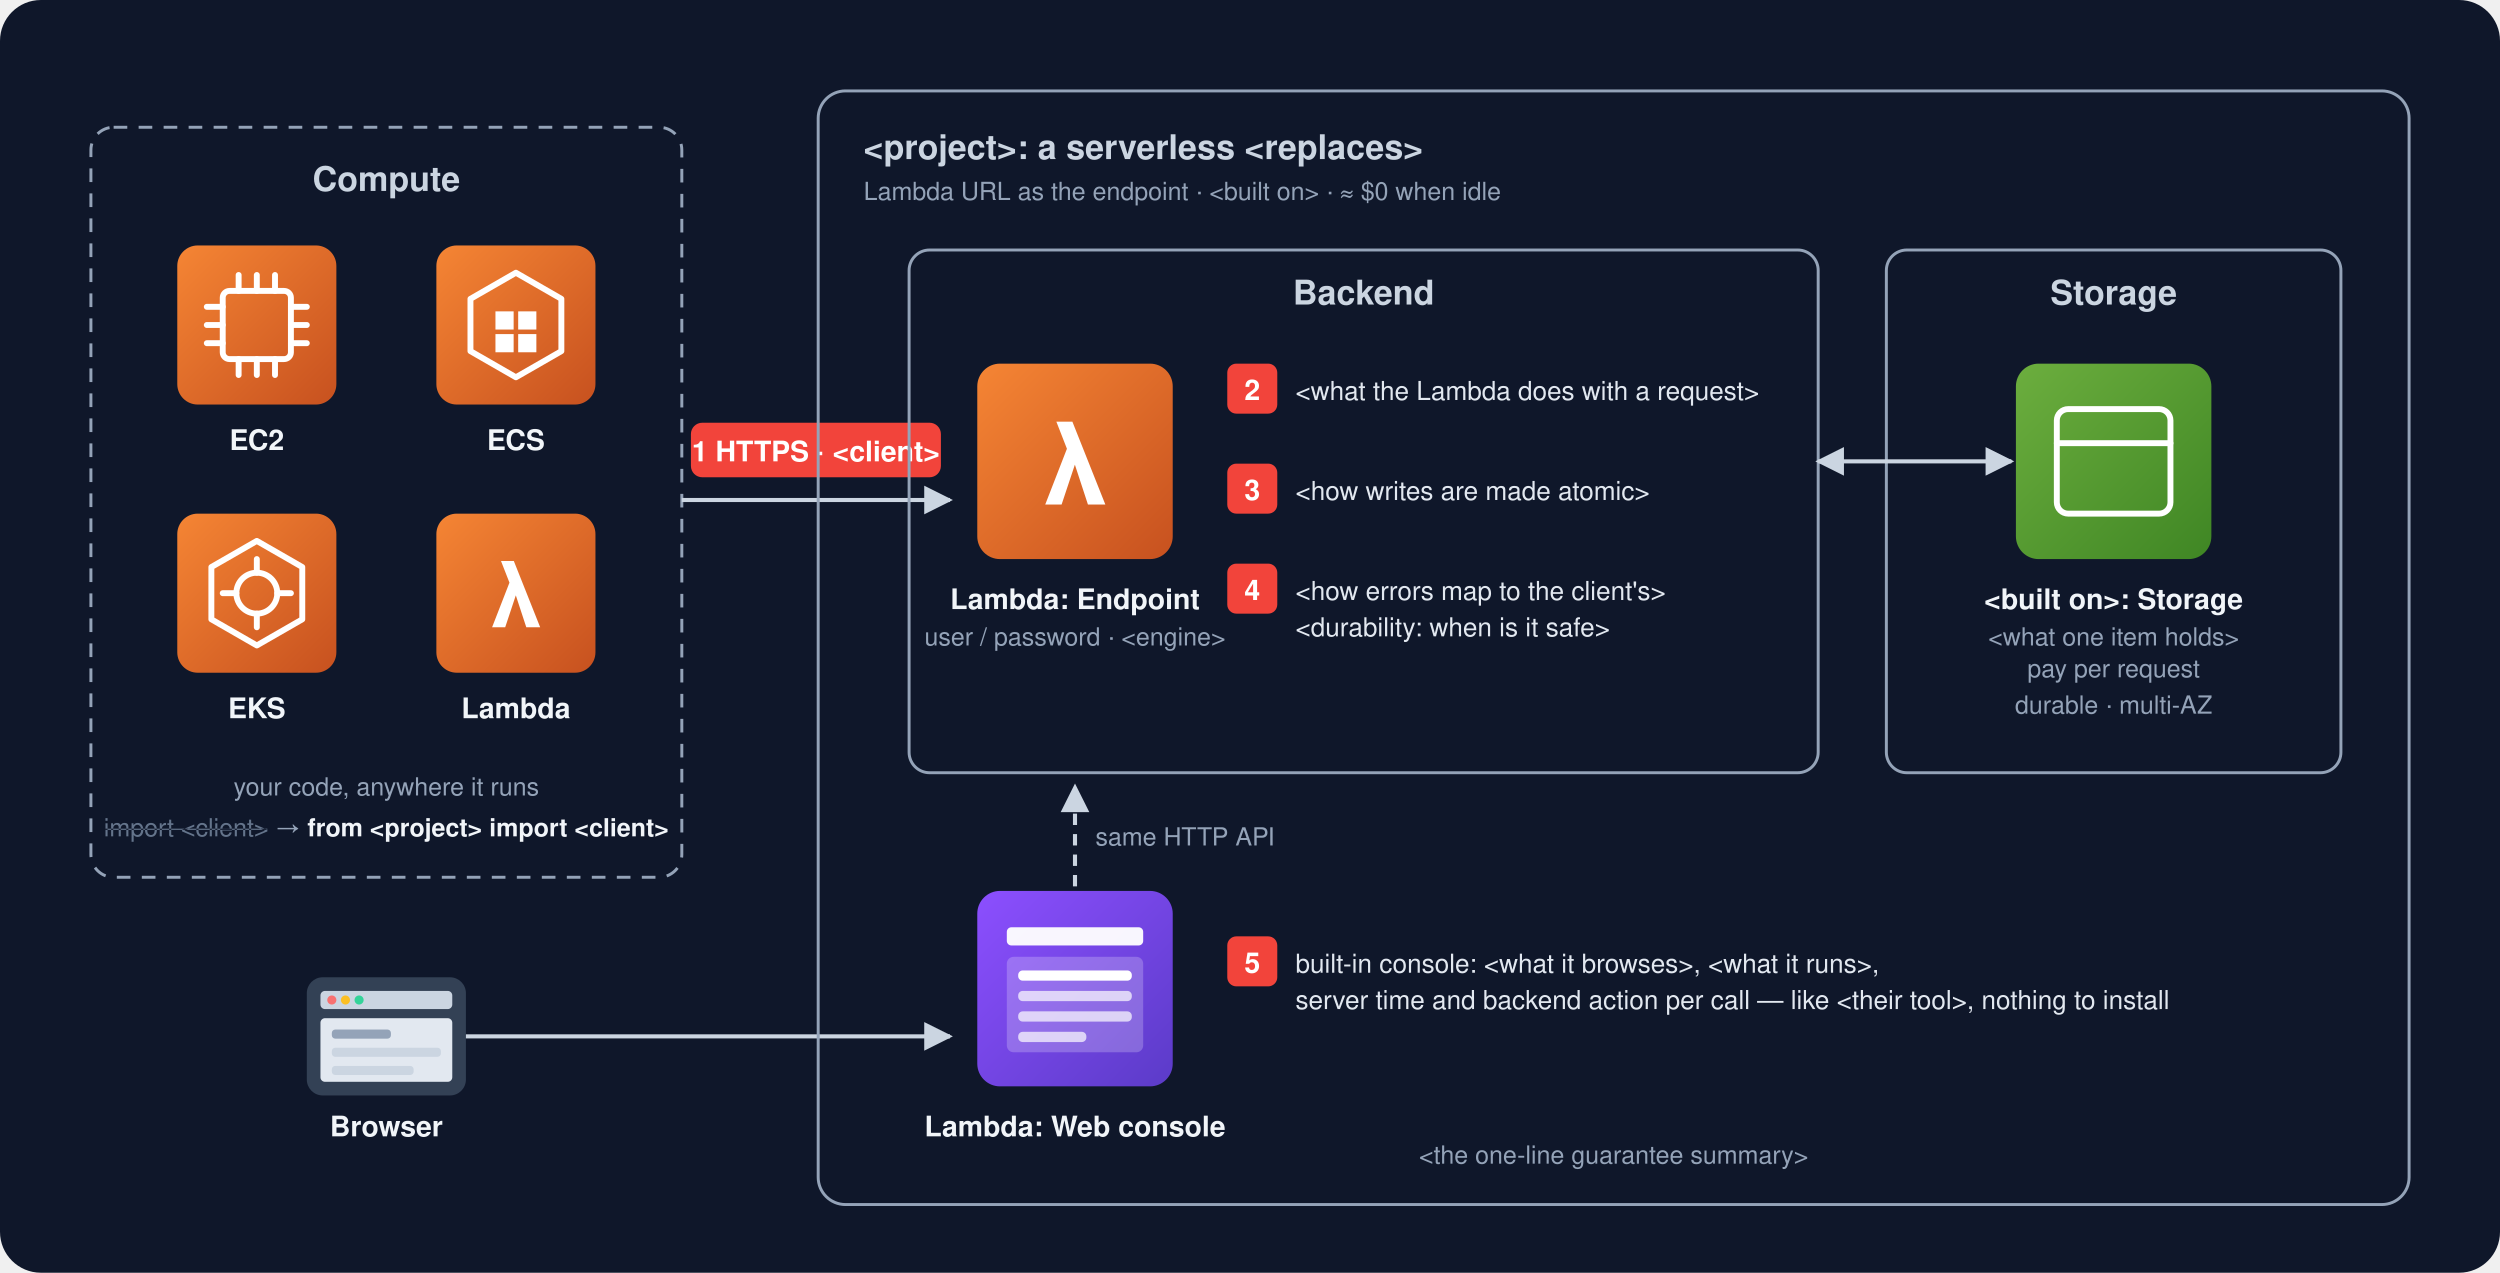
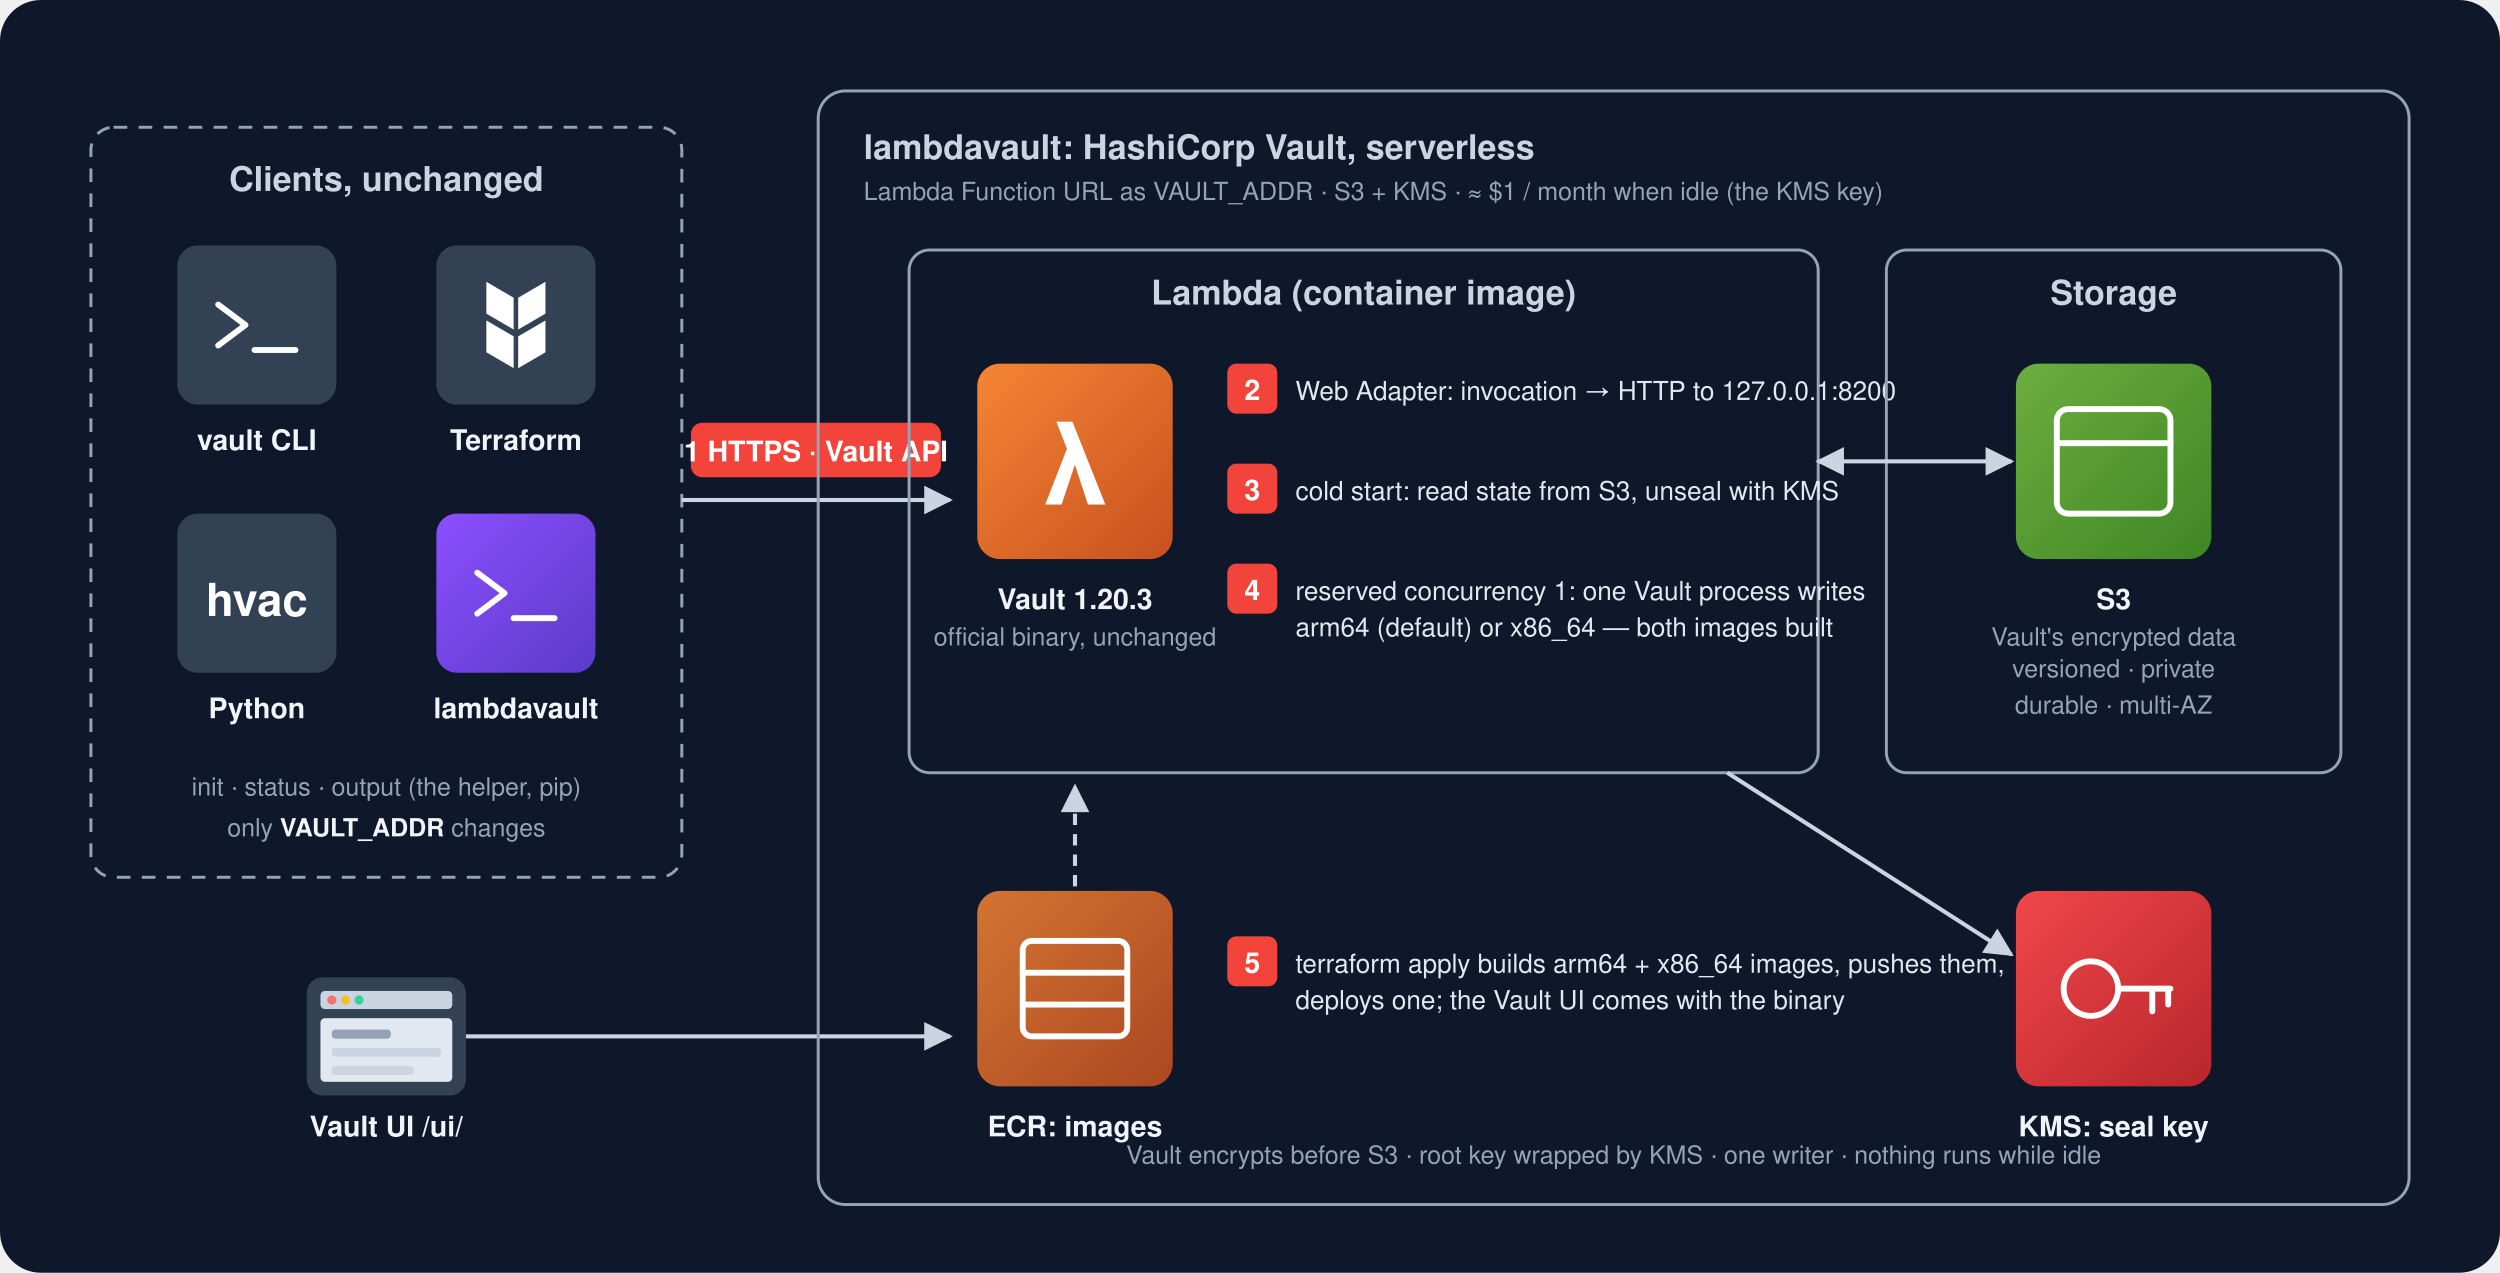
<svg xmlns="http://www.w3.org/2000/svg" viewBox="0 0 1100 560" width="1100" height="560" font-family="-apple-system, 'Segoe UI', Helvetica, Arial, sans-serif">
  <defs>
    <linearGradient id="gCompute" x1="0" y1="0" x2="1" y2="1">
      <stop offset="0" stop-color="#F58534" />
      <stop offset="1" stop-color="#C7511F" />
    </linearGradient>
    <linearGradient id="gStorage" x1="0" y1="0" x2="1" y2="1">
      <stop offset="0" stop-color="#6CAE3E" />
      <stop offset="1" stop-color="#3F8624" />
    </linearGradient>
    <linearGradient id="gConsole" x1="0" y1="0" x2="1" y2="1">
      <stop offset="0" stop-color="#8C4FFF" />
      <stop offset="1" stop-color="#5B3BC8" />
    </linearGradient>
    <marker id="arrow" viewBox="0 0 10 10" refX="9" refY="5" markerWidth="7" markerHeight="7" orient="auto-start-reverse">
      <path d="M0,0 L10,5 L0,10 z" fill="#CBD5E1" />
    </marker>
+     <linearGradient id="gSecurity" x1="0" y1="0" x2="1" y2="1">
+       <stop offset="0" stop-color="#F0474A" />
+       <stop offset="1" stop-color="#B8262B" />
+     </linearGradient>
    <style>
      .group  { fill: none; stroke: #94A3B8; stroke-width: 1.3; }
      .gtitle { font-size: 15px; font-weight: 600; fill: #CBD5E1; }
      .label  { font-size: 12.5px; font-weight: 600; fill: #F1F5F9; }
      .sub    { font-size: 11px; fill: #94A3B8; }
      .edge   { fill: none; stroke: #CBD5E1; stroke-width: 1.8; }
      .callout      { fill: #F2443B; }
      .callout-text { font-size: 12.5px; font-weight: 600; fill: #FFFFFF; }
      .step   { font-size: 11.5px; fill: #E2E8F0; }
      .glyph  { fill: none; stroke: #FFFFFF; stroke-width: 2.6; stroke-linejoin: round; stroke-linecap: round; }
    </style>
  </defs>
  <rect width="1100" height="560" rx="18" fill="#0F172A" />
  <rect x="40" y="56" width="260" height="330" rx="10" class="group" stroke-dasharray="6 5" />
-   <text x="170" y="84" text-anchor="middle" class="gtitle">Compute</text>
+   <text x="170" y="84" text-anchor="middle" class="gtitle">Clients, unchanged</text>
  <g transform="translate(78,108)">
-     <rect width="70" height="70" rx="9" fill="url(#gCompute)" />
-     <rect x="20" y="20" width="30" height="30" rx="3" class="glyph" />
-     <path d="M27 20v-7 M35 20v-7 M43 20v-7 M27 50v7 M35 50v7 M43 50v7 M20 27h-7 M20 35h-7 M20 43h-7 M50 27h7 M50 35h7 M50 43h7" class="glyph" stroke-width="2" />
-     <text x="35" y="90" text-anchor="middle" class="label">EC2</text>
+     <rect width="70" height="70" rx="9" fill="#334155" />
+     <path d="M18 26 L30 35 L18 44 M34 46 H52" class="glyph" />
+     <text x="35" y="90" text-anchor="middle" class="label">vault CLI</text>
  </g>
  <g transform="translate(192,108)">
-     <rect width="70" height="70" rx="9" fill="url(#gCompute)" />
-     <path d="M35 12 L55 23.5 V46.5 L35 58 L15 46.5 V23.5 Z" class="glyph" />
-     <rect x="26" y="29" width="8" height="8" fill="#FFFFFF" />
-     <rect x="36" y="29" width="8" height="8" fill="#FFFFFF" />
-     <rect x="26" y="39" width="8" height="8" fill="#FFFFFF" />
-     <rect x="36" y="39" width="8" height="8" fill="#FFFFFF" />
-     <text x="35" y="90" text-anchor="middle" class="label">ECS</text>
+     <rect width="70" height="70" rx="9" fill="#334155" />
+     <path d="M22 16 L34 23 V37 L22 30 Z M36 23 L48 16 V30 L36 37 Z M36 40 L48 33 V47 L36 54 Z M22 33 L34 40 V54 L22 47 Z" fill="#FFFFFF" />
+     <text x="35" y="90" text-anchor="middle" class="label">Terraform</text>
  </g>
  <g transform="translate(78,226)">
-     <rect width="70" height="70" rx="9" fill="url(#gCompute)" />
-     <path d="M35 12 L55 23.5 V46.5 L35 58 L15 46.5 V23.5 Z" class="glyph" />
-     <circle cx="35" cy="35" r="9" class="glyph" />
-     <path d="M35 26v-6 M35 44v6 M26 35h-6 M44 35h6" class="glyph" stroke-width="2" />
-     <text x="35" y="90" text-anchor="middle" class="label">EKS</text>
+     <rect width="70" height="70" rx="9" fill="#334155" />
+     <text x="35" y="45" text-anchor="middle" font-size="20" font-weight="700" fill="#FFFFFF">hvac</text>
+     <text x="35" y="90" text-anchor="middle" class="label">Python</text>
  </g>
  <g transform="translate(192,226)">
-     <rect width="70" height="70" rx="9" fill="url(#gCompute)" />
-     <text x="35" y="50" text-anchor="middle" font-size="40" font-weight="700" fill="#FFFFFF">λ</text>
-     <text x="35" y="90" text-anchor="middle" class="label">Lambda</text>
+     <rect width="70" height="70" rx="9" fill="url(#gConsole)" />
+     <path d="M18 26 L30 35 L18 44 M34 46 H52" class="glyph" />
+     <text x="35" y="90" text-anchor="middle" class="label">lambdavault</text>
  </g>
-   <text x="170" y="350" text-anchor="middle" class="sub">your code, anywhere it runs</text>
-   <text x="170" y="368" text-anchor="middle" class="sub">
-     <tspan text-decoration="line-through" fill="#64748B">import &lt;client&gt;</tspan>  →  <tspan fill="#F1F5F9" font-weight="600">from &lt;project&gt; import &lt;client&gt;</tspan>
-   </text>
+   <text x="170" y="350" text-anchor="middle" class="sub">init · status · output (the helper, pip)</text>
+   <text x="170" y="368" text-anchor="middle" class="sub">only <tspan fill="#F1F5F9" font-weight="600">VAULT_ADDR</tspan> changes</text>
  <path d="M300 220 L 418 220" class="edge" marker-end="url(#arrow)" />
  <rect x="304" y="186" width="110" height="24" rx="5" class="callout" />
-   <text x="359" y="203" text-anchor="middle" class="callout-text">1  HTTPS · &lt;client&gt;</text>
+   <text x="359" y="203" text-anchor="middle" class="callout-text">1  HTTPS · Vault API</text>
  <g transform="translate(135,430)">
    <rect width="70" height="52" rx="7" fill="#334155" />
    <rect x="6" y="6" width="58" height="8" rx="2" fill="#CBD5E1" />
    <circle cx="11" cy="10" r="2" fill="#F87171" />
    <circle cx="17" cy="10" r="2" fill="#FBBF24" />
    <circle cx="23" cy="10" r="2" fill="#34D399" />
    <rect x="6" y="18" width="58" height="28" rx="2" fill="#E2E8F0" />
    <rect x="11" y="23" width="26" height="4" rx="1.5" fill="#94A3B8" />
    <rect x="11" y="31" width="48" height="4" rx="1.5" fill="#CBD5E1" />
    <rect x="11" y="39" width="36" height="4" rx="1.5" fill="#CBD5E1" />
-     <text x="35" y="70" text-anchor="middle" class="label">Browser</text>
+     <text x="35" y="70" text-anchor="middle" class="label">Vault UI  /ui/</text>
  </g>
  <path d="M205 456 L 418 456" class="edge" marker-end="url(#arrow)" />
  <rect x="360" y="40" width="700" height="490" rx="12" class="group" stroke="#CBD5E1" stroke-width="1.6" />
-   <text x="380" y="70" class="gtitle" font-size="18" fill="#F8FAFC">&lt;project&gt;: a serverless &lt;replaces&gt;</text>
-   <text x="380" y="88" class="sub">Lambda URL as the endpoint · &lt;built on&gt; · ≈ $0 when idle</text>
+   <text x="380" y="70" class="gtitle" font-size="18" fill="#F8FAFC">lambdavault: HashiCorp Vault, serverless</text>
+   <text x="380" y="88" class="sub">Lambda Function URL as VAULT_ADDR · S3 + KMS · ≈ $1 / month when idle (the KMS key)</text>
  <rect x="400" y="110" width="400" height="230" rx="9" class="group" />
-   <text x="600" y="134" text-anchor="middle" class="gtitle" font-size="13">Backend</text>
+   <text x="600" y="134" text-anchor="middle" class="gtitle" font-size="13">Lambda (container image)</text>
  <g transform="translate(430,160)">
    <rect width="86" height="86" rx="10" fill="url(#gCompute)" />
    <text x="43" y="62" text-anchor="middle" font-size="50" font-weight="700" fill="#FFFFFF">λ</text>
-     <text x="43" y="108" text-anchor="middle" class="label">Lambda: Endpoint</text>
-     <text x="43" y="124" text-anchor="middle" class="sub">user / password · &lt;engine&gt;</text>
+     <text x="43" y="108" text-anchor="middle" class="label">Vault 1.20.3</text>
+     <text x="43" y="124" text-anchor="middle" class="sub">official binary, unchanged</text>
  </g>
  <g transform="translate(540,160)">
    <rect width="22" height="22" rx="4" class="callout" />
    <text x="11" y="16" text-anchor="middle" class="callout-text">2</text>
-     <text x="30" y="16" class="step">&lt;what the Lambda does with a request&gt;</text>
+     <text x="30" y="16" class="step">Web Adapter: invocation → HTTP to 127.0.0.1:8200</text>
    <rect y="44" width="22" height="22" rx="4" class="callout" />
    <text x="11" y="60" text-anchor="middle" class="callout-text">3</text>
-     <text x="30" y="60" class="step">&lt;how writes are made atomic&gt;</text>
+     <text x="30" y="60" class="step">cold start: read state from S3, unseal with KMS</text>
    <rect y="88" width="22" height="22" rx="4" class="callout" />
    <text x="11" y="104" text-anchor="middle" class="callout-text">4</text>
-     <text x="30" y="104" class="step">&lt;how errors map to the client's&gt;</text>
-     <text x="30" y="120" class="step">&lt;durability: when is it safe&gt;</text>
+     <text x="30" y="104" class="step">reserved concurrency 1: one Vault process writes</text>
+     <text x="30" y="120" class="step">arm64 (default) or x86_64 — both images built</text>
  </g>
  <rect x="830" y="110" width="200" height="230" rx="9" class="group" />
  <text x="930" y="134" text-anchor="middle" class="gtitle" font-size="13">Storage</text>
  <g transform="translate(887,160)">
    <rect width="86" height="86" rx="10" fill="url(#gStorage)" />
    <rect x="18" y="20" width="50" height="46" rx="5" class="glyph" stroke-width="3" />
    <path d="M18 35 h50" class="glyph" stroke-width="2.4" />
-     <text x="43" y="108" text-anchor="middle" class="label">&lt;built on&gt;: Storage</text>
-     <text x="43" y="124" text-anchor="middle" class="sub">&lt;what one item holds&gt;</text>
-     <text x="43" y="138" text-anchor="middle" class="sub">pay per request</text>
+     <text x="43" y="108" text-anchor="middle" class="label">S3</text>
+     <text x="43" y="124" text-anchor="middle" class="sub">Vault's encrypted data</text>
+     <text x="43" y="138" text-anchor="middle" class="sub">versioned · private</text>
    <text x="43" y="154" text-anchor="middle" class="sub">durable · multi-AZ</text>
  </g>
  <path d="M800 203 L 885 203" class="edge" marker-end="url(#arrow)" marker-start="url(#arrow)" />
+   <g transform="translate(887,392)">
+     <rect width="86" height="86" rx="10" fill="url(#gSecurity)" />
+     <circle cx="33" cy="43" r="12" class="glyph" />
+     <path d="M45 43 H68 M60 43 V53 M67 43 V50" class="glyph" />
+     <text x="43" y="108" text-anchor="middle" class="label">KMS: seal key</text>
+   </g>
+   <path d="M760 340 L 885 420" class="edge" marker-end="url(#arrow)" />
  <g transform="translate(430,392)">
-     <rect width="86" height="86" rx="10" fill="url(#gConsole)" />
-     <rect x="13" y="16" width="60" height="8" rx="2" fill="#FFFFFF" opacity="0.95" />
-     <rect x="13" y="29" width="60" height="42" rx="3" fill="#FFFFFF" opacity="0.22" />
-     <rect x="18" y="35" width="50" height="4.5" rx="2" fill="#FFFFFF" />
-     <rect x="18" y="44" width="50" height="4.5" rx="2" fill="#FFFFFF" opacity="0.7" />
-     <rect x="18" y="53" width="50" height="4.5" rx="2" fill="#FFFFFF" opacity="0.7" />
-     <rect x="18" y="62" width="30" height="4.5" rx="2" fill="#FFFFFF" opacity="0.7" />
-     <text x="43" y="108" text-anchor="middle" class="label">Lambda: Web console</text>
+     <rect width="86" height="86" rx="10" fill="url(#gCompute)" opacity="0.85" />
+     <rect x="20" y="22" width="46" height="42" rx="4" class="glyph" />
+     <path d="M20 36 h46 M20 50 h46" class="glyph" stroke-width="2" />
+     <text x="43" y="108" text-anchor="middle" class="label">ECR: images</text>
  </g>
  <path d="M473 390 L 473 346" class="edge" stroke-dasharray="5 4" marker-end="url(#arrow)" />
-   <text x="482" y="372" class="sub">same HTTP API</text>
  <rect x="540" y="412" width="22" height="22" rx="4" class="callout" />
  <text x="551" y="428" text-anchor="middle" class="callout-text">5</text>
-   <text x="570" y="428" class="step">built-in console: &lt;what it browses&gt;, &lt;what it runs&gt;,</text>
-   <text x="570" y="444" class="step">server time and backend action per call — like &lt;their tool&gt;, nothing to install</text>
-   <text x="710" y="512" text-anchor="middle" class="sub">&lt;the one-line guarantee summary&gt;</text>
+   <text x="570" y="428" class="step">terraform apply builds arm64 + x86_64 images, pushes them,</text>
+   <text x="570" y="444" class="step">deploys one; the Vault UI comes with the binary</text>
+   <text x="710" y="512" text-anchor="middle" class="sub">Vault encrypts before S3 · root key wrapped by KMS · one writer · nothing runs while idle</text>
</svg>
